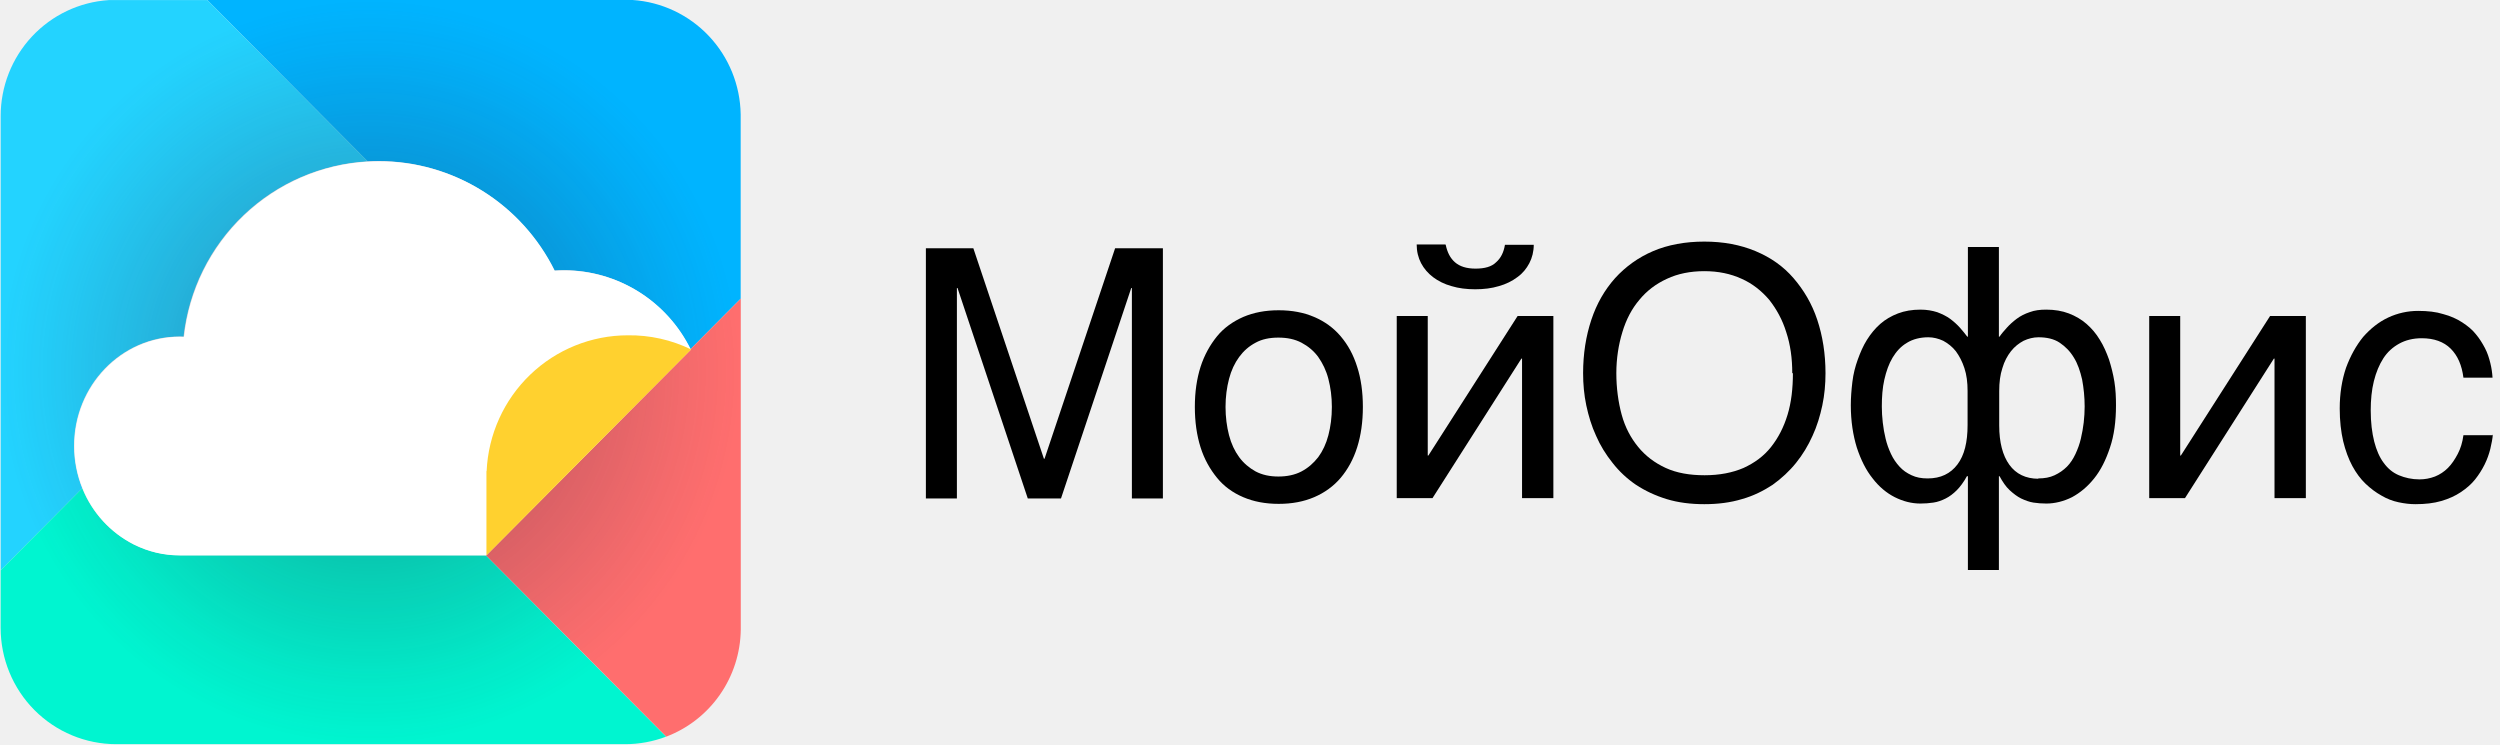
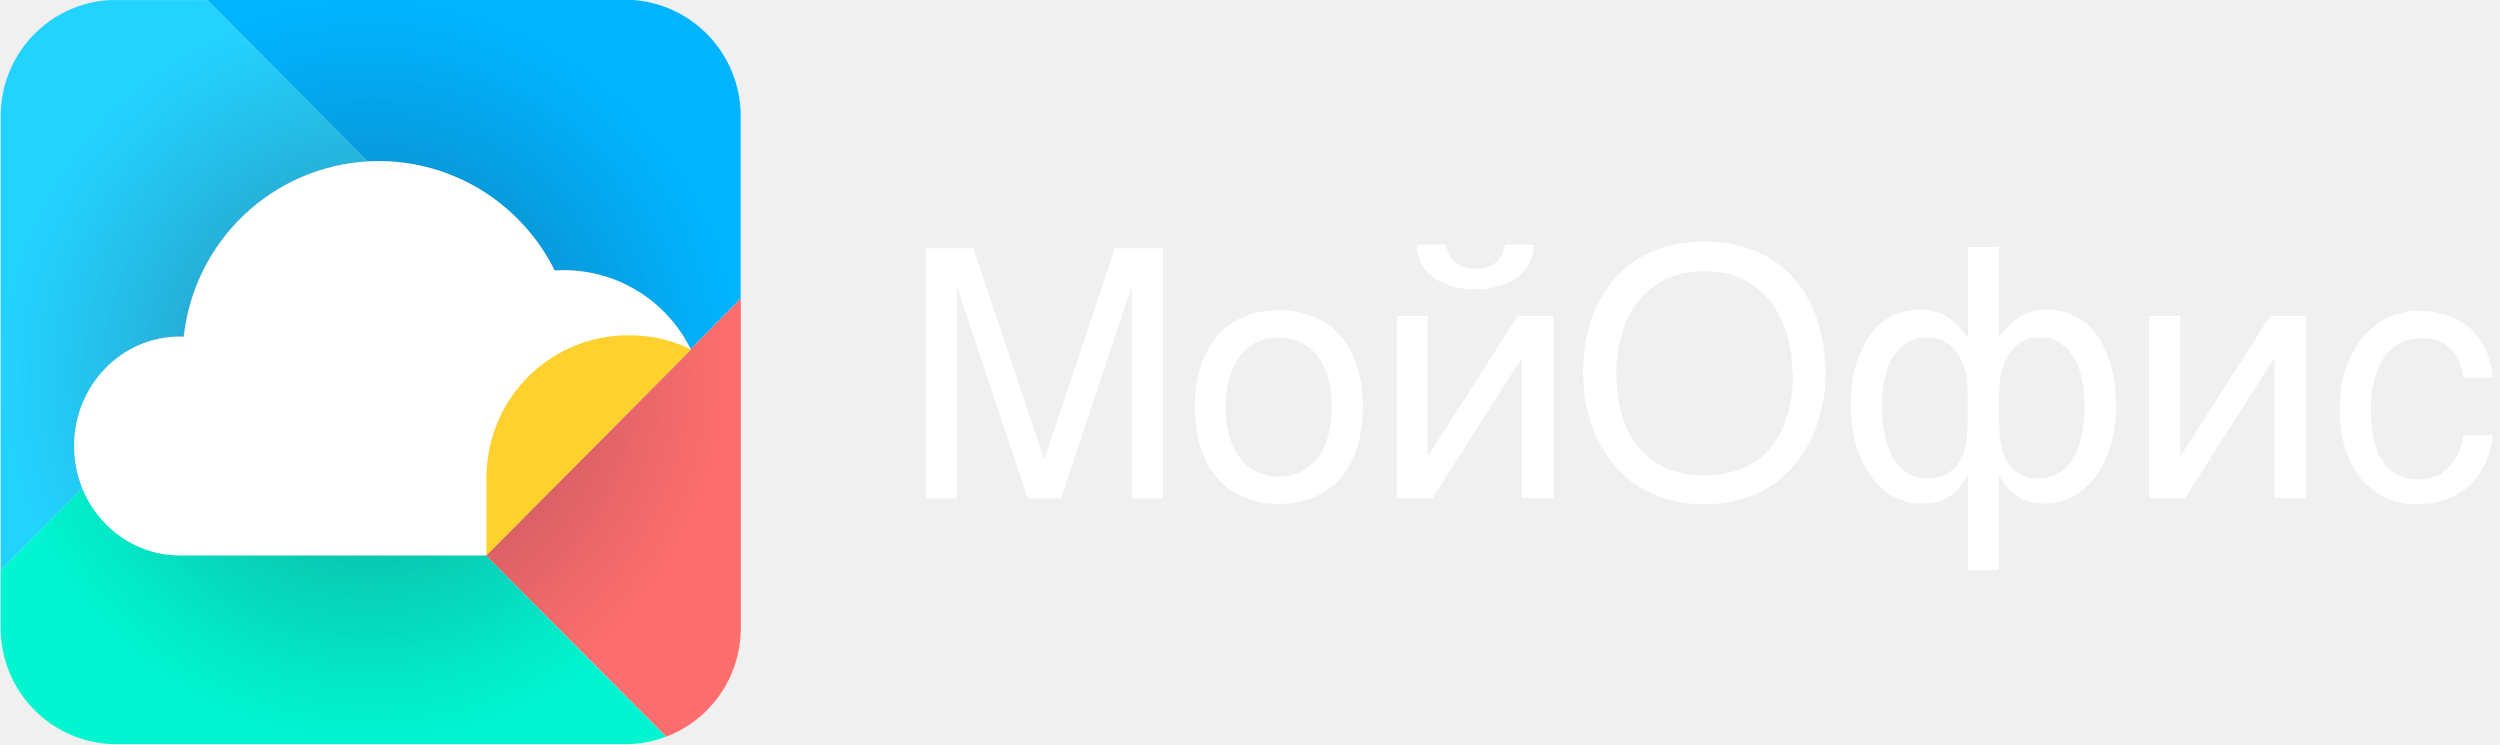
- <svg xmlns="http://www.w3.org/2000/svg" width="215" height="64" viewBox="0 0 215 64" fill="none">
+ <svg xmlns="http://www.w3.org/2000/svg" width="430" height="128" viewBox="0 0 215 64" fill="none">
  <g clip-path="url(#clip0_2296_27435)">
-     <path d="M79.599 21.352H83.708L89.776 39.45H89.831L95.899 21.352H100.009V42.867H97.342V24.769H97.287L91.246 42.867H88.389L82.347 24.769H82.293V42.867H79.626V21.352H79.599Z" fill="black" />
-     <path d="M117.207 34.994C117.207 36.279 117.044 37.427 116.717 38.466C116.391 39.504 115.901 40.379 115.302 41.09C114.703 41.801 113.914 42.375 113.016 42.758C112.118 43.141 111.111 43.332 109.968 43.332C108.825 43.332 107.818 43.141 106.921 42.758C106.022 42.375 105.26 41.828 104.662 41.09C104.063 40.352 103.573 39.504 103.247 38.466C102.92 37.427 102.757 36.279 102.757 34.994C102.757 33.709 102.92 32.588 103.247 31.549C103.573 30.537 104.063 29.663 104.662 28.924C105.26 28.186 106.05 27.64 106.921 27.257C107.818 26.874 108.825 26.683 109.968 26.683C111.111 26.683 112.118 26.874 113.016 27.257C113.914 27.64 114.676 28.186 115.302 28.924C115.928 29.663 116.391 30.51 116.717 31.549C117.044 32.56 117.207 33.709 117.207 34.994ZM114.54 34.994C114.54 34.119 114.431 33.326 114.241 32.588C114.05 31.85 113.751 31.248 113.37 30.701C112.989 30.182 112.499 29.772 111.928 29.471C111.356 29.171 110.703 29.034 109.941 29.034C109.179 29.034 108.526 29.171 107.982 29.471C107.41 29.772 106.948 30.182 106.567 30.701C106.186 31.221 105.886 31.85 105.696 32.588C105.505 33.326 105.396 34.119 105.396 34.994C105.396 35.868 105.505 36.689 105.696 37.427C105.886 38.165 106.186 38.794 106.567 39.313C106.948 39.833 107.438 40.243 107.982 40.543C108.553 40.844 109.206 40.981 109.941 40.981C110.676 40.981 111.356 40.844 111.928 40.543C112.499 40.243 112.962 39.833 113.37 39.313C113.751 38.794 114.05 38.165 114.241 37.427C114.431 36.689 114.54 35.896 114.54 34.994Z" fill="black" />
-     <path d="M120.119 27.175H122.786V39.176H122.84L130.515 27.175H133.59V42.84H130.896V30.838H130.841L123.194 42.84H120.119V27.175ZM124.337 21.078C124.473 21.707 124.718 22.199 125.126 22.554C125.535 22.91 126.106 23.101 126.895 23.101C127.685 23.101 128.283 22.937 128.664 22.554C129.072 22.199 129.317 21.707 129.426 21.051H131.903C131.903 21.625 131.766 22.172 131.522 22.637C131.277 23.101 130.95 23.511 130.487 23.839C130.052 24.168 129.508 24.441 128.909 24.605C128.283 24.796 127.603 24.878 126.868 24.878C126.133 24.878 125.453 24.796 124.827 24.605C124.228 24.441 123.684 24.168 123.249 23.839C122.813 23.511 122.46 23.101 122.215 22.637C121.97 22.172 121.834 21.625 121.834 21.023H124.31L124.337 21.078Z" fill="black" />
-     <path d="M156.993 32.096C156.993 33.025 156.911 33.955 156.721 34.857C156.53 35.759 156.258 36.661 155.877 37.481C155.496 38.329 155.034 39.094 154.462 39.805C153.891 40.516 153.21 41.145 152.448 41.692C151.659 42.211 150.788 42.648 149.808 42.922C148.829 43.222 147.74 43.359 146.57 43.359C145.4 43.359 144.311 43.222 143.332 42.922C142.352 42.621 141.481 42.211 140.692 41.692C139.93 41.172 139.25 40.543 138.678 39.805C138.107 39.094 137.617 38.302 137.263 37.481C136.882 36.661 136.61 35.759 136.42 34.857C136.229 33.955 136.147 33.025 136.147 32.096C136.147 30.428 136.392 28.897 136.855 27.503C137.318 26.108 137.998 24.933 138.896 23.922C139.794 22.937 140.883 22.144 142.162 21.598C143.441 21.051 144.937 20.777 146.57 20.777C148.203 20.777 149.672 21.051 150.979 21.598C152.285 22.144 153.373 22.91 154.244 23.922C155.115 24.933 155.823 26.108 156.285 27.503C156.748 28.897 156.993 30.428 156.993 32.096ZM154.135 32.096C154.135 30.811 153.972 29.635 153.618 28.569C153.292 27.503 152.775 26.573 152.149 25.78C151.496 25.015 150.707 24.386 149.781 23.976C148.829 23.539 147.767 23.32 146.57 23.32C145.373 23.32 144.284 23.539 143.359 23.976C142.407 24.413 141.617 25.015 140.991 25.78C140.338 26.546 139.849 27.476 139.522 28.569C139.195 29.635 139.005 30.838 139.005 32.096C139.005 33.353 139.168 34.584 139.467 35.677C139.767 36.771 140.257 37.673 140.883 38.438C141.508 39.204 142.298 39.805 143.25 40.243C144.203 40.68 145.318 40.871 146.597 40.871C147.876 40.871 148.992 40.653 149.945 40.243C150.897 39.805 151.686 39.231 152.312 38.438C152.938 37.645 153.401 36.743 153.727 35.677C154.054 34.611 154.19 33.408 154.19 32.096H154.135Z" fill="black" />
-     <path d="M169.212 40.953H169.156C168.885 41.446 168.585 41.856 168.286 42.156C167.987 42.457 167.66 42.703 167.334 42.867C167.007 43.031 166.654 43.168 166.273 43.222C165.919 43.277 165.538 43.305 165.157 43.305C164.395 43.305 163.66 43.113 162.953 42.758C162.245 42.402 161.592 41.856 161.048 41.145C160.476 40.434 160.041 39.559 159.687 38.493C159.36 37.427 159.17 36.224 159.17 34.857C159.17 34.173 159.224 33.517 159.306 32.834C159.388 32.15 159.551 31.521 159.769 30.92C159.986 30.319 160.231 29.745 160.558 29.225C160.884 28.706 161.265 28.241 161.701 27.858C162.136 27.476 162.653 27.175 163.225 26.956C163.796 26.737 164.449 26.628 165.157 26.628C165.701 26.628 166.164 26.71 166.599 26.847C167.035 27.011 167.416 27.202 167.715 27.421C168.041 27.667 168.314 27.913 168.558 28.186C168.804 28.46 168.995 28.706 169.185 28.952H169.239V21.242H171.905V28.952H171.961C172.123 28.706 172.342 28.46 172.586 28.186C172.831 27.913 173.104 27.667 173.429 27.421C173.756 27.175 174.137 26.983 174.546 26.847C174.981 26.683 175.443 26.628 175.987 26.628C176.695 26.628 177.349 26.737 177.92 26.956C178.492 27.175 179.009 27.476 179.444 27.858C179.879 28.241 180.26 28.678 180.587 29.225C180.914 29.745 181.158 30.319 181.375 30.92C181.566 31.521 181.729 32.15 181.839 32.834C181.947 33.517 181.975 34.173 181.975 34.857C181.975 36.224 181.812 37.454 181.458 38.493C181.104 39.559 180.669 40.434 180.096 41.145C179.525 41.856 178.9 42.375 178.192 42.758C177.484 43.113 176.722 43.305 175.987 43.305C175.606 43.305 175.225 43.277 174.872 43.222C174.518 43.168 174.164 43.031 173.811 42.867C173.484 42.703 173.158 42.457 172.831 42.156C172.504 41.856 172.232 41.446 171.961 40.953H171.905V49.018H169.239V40.953H169.212ZM169.212 33.627C169.212 32.889 169.13 32.232 168.939 31.658C168.749 31.084 168.504 30.619 168.205 30.209C167.905 29.826 167.524 29.526 167.116 29.307C166.708 29.116 166.273 29.006 165.837 29.006C165.13 29.006 164.504 29.171 164.014 29.471C163.497 29.772 163.089 30.209 162.762 30.756C162.435 31.303 162.218 31.932 162.055 32.642C161.891 33.353 161.837 34.146 161.837 34.966C161.837 35.404 161.864 35.868 161.918 36.333C161.973 36.825 162.055 37.29 162.163 37.727C162.272 38.192 162.435 38.63 162.626 39.04C162.817 39.45 163.061 39.805 163.361 40.133C163.66 40.461 163.987 40.68 164.395 40.871C164.803 41.063 165.239 41.145 165.783 41.145C166.898 41.145 167.742 40.735 168.341 39.942C168.939 39.149 169.212 38.028 169.212 36.552V33.599V33.627ZM175.279 41.145C175.824 41.145 176.287 41.063 176.695 40.871C177.103 40.68 177.457 40.434 177.757 40.133C178.055 39.833 178.301 39.45 178.492 39.04C178.682 38.63 178.846 38.192 178.953 37.727C179.063 37.263 179.144 36.798 179.2 36.333C179.253 35.868 179.28 35.404 179.28 34.966C179.28 34.146 179.199 33.381 179.063 32.642C178.9 31.932 178.682 31.276 178.355 30.756C178.028 30.209 177.62 29.799 177.13 29.471C176.641 29.143 176.014 29.006 175.308 29.006C174.872 29.006 174.437 29.116 174.029 29.307C173.621 29.526 173.267 29.799 172.94 30.209C172.64 30.592 172.369 31.084 172.205 31.658C172.015 32.232 171.932 32.889 171.932 33.627V36.579C171.932 38.056 172.232 39.176 172.804 39.969C173.375 40.762 174.219 41.172 175.308 41.172L175.279 41.145Z" fill="black" />
-     <path d="M184.832 27.175H187.498V39.176H187.554L195.227 27.175H198.303V42.84H195.608V30.838H195.554L187.908 42.84H184.832V27.175Z" fill="black" />
-     <path d="M214.387 37.345C214.358 37.727 214.277 38.138 214.168 38.602C214.06 39.04 213.896 39.504 213.679 39.942C213.462 40.379 213.189 40.817 212.862 41.227C212.536 41.637 212.127 41.992 211.638 42.32C211.148 42.648 210.603 42.895 209.951 43.086C209.297 43.277 208.562 43.359 207.72 43.359C207.256 43.359 206.794 43.305 206.277 43.195C205.76 43.086 205.269 42.895 204.807 42.621C204.317 42.348 203.882 42.02 203.447 41.61C203.011 41.2 202.63 40.68 202.303 40.079C201.978 39.477 201.705 38.739 201.514 37.946C201.324 37.126 201.216 36.197 201.216 35.13C201.216 33.845 201.406 32.67 201.758 31.631C202.141 30.592 202.63 29.717 203.228 28.979C203.855 28.268 204.563 27.694 205.379 27.311C206.194 26.929 207.066 26.737 207.964 26.737C208.78 26.737 209.514 26.819 210.114 27.011C210.74 27.175 211.284 27.421 211.746 27.721C212.209 28.022 212.617 28.35 212.917 28.733C213.242 29.116 213.489 29.526 213.706 29.936C213.923 30.346 214.06 30.784 214.168 31.221C214.277 31.658 214.331 32.068 214.358 32.478H211.855C211.719 31.412 211.365 30.592 210.767 29.991C210.168 29.389 209.324 29.088 208.264 29.088C207.529 29.088 206.875 29.252 206.331 29.553C205.786 29.854 205.325 30.264 204.971 30.811C204.617 31.358 204.344 32.014 204.153 32.779C203.963 33.545 203.882 34.392 203.882 35.294C203.882 36.333 203.992 37.208 204.182 37.974C204.372 38.712 204.644 39.34 204.998 39.805C205.352 40.297 205.786 40.653 206.304 40.871C206.821 41.09 207.42 41.227 208.074 41.227C208.535 41.227 208.97 41.145 209.407 40.981C209.814 40.817 210.195 40.571 210.522 40.243C210.849 39.915 211.121 39.504 211.365 39.04C211.611 38.575 211.775 38.028 211.855 37.427H214.358L214.387 37.345Z" fill="black" />
+     <path d="M79.599 21.352H83.708L89.776 39.45H89.831L95.899 21.352H100.009V42.867H97.342V24.769H97.287L91.246 42.867H88.389L82.347 24.769H82.293V42.867H79.626V21.352H79.599Z" fill="white" />
+     <path d="M117.207 34.994C117.207 36.279 117.044 37.427 116.717 38.466C116.391 39.504 115.901 40.379 115.302 41.09C114.703 41.801 113.914 42.375 113.016 42.758C112.118 43.141 111.111 43.332 109.968 43.332C108.825 43.332 107.818 43.141 106.921 42.758C106.022 42.375 105.26 41.828 104.662 41.09C104.063 40.352 103.573 39.504 103.247 38.466C102.92 37.427 102.757 36.279 102.757 34.994C102.757 33.709 102.92 32.588 103.247 31.549C103.573 30.537 104.063 29.663 104.662 28.924C105.26 28.186 106.05 27.64 106.921 27.257C107.818 26.874 108.825 26.683 109.968 26.683C111.111 26.683 112.118 26.874 113.016 27.257C113.914 27.64 114.676 28.186 115.302 28.924C115.928 29.663 116.391 30.51 116.717 31.549C117.044 32.56 117.207 33.709 117.207 34.994ZM114.54 34.994C114.54 34.119 114.431 33.326 114.241 32.588C114.05 31.85 113.751 31.248 113.37 30.701C112.989 30.182 112.499 29.772 111.928 29.471C111.356 29.171 110.703 29.034 109.941 29.034C109.179 29.034 108.526 29.171 107.982 29.471C107.41 29.772 106.948 30.182 106.567 30.701C106.186 31.221 105.886 31.85 105.696 32.588C105.505 33.326 105.396 34.119 105.396 34.994C105.396 35.868 105.505 36.689 105.696 37.427C105.886 38.165 106.186 38.794 106.567 39.313C106.948 39.833 107.438 40.243 107.982 40.543C108.553 40.844 109.206 40.981 109.941 40.981C110.676 40.981 111.356 40.844 111.928 40.543C112.499 40.243 112.962 39.833 113.37 39.313C113.751 38.794 114.05 38.165 114.241 37.427C114.431 36.689 114.54 35.896 114.54 34.994Z" fill="white" />
+     <path d="M120.119 27.175H122.786V39.176H122.84L130.515 27.175H133.59V42.84H130.896V30.838H130.841L123.194 42.84H120.119V27.175ZM124.337 21.078C124.473 21.707 124.718 22.199 125.126 22.554C125.535 22.91 126.106 23.101 126.895 23.101C127.685 23.101 128.283 22.937 128.664 22.554C129.072 22.199 129.317 21.707 129.426 21.051H131.903C131.903 21.625 131.766 22.172 131.522 22.637C131.277 23.101 130.95 23.511 130.487 23.839C130.052 24.168 129.508 24.441 128.909 24.605C128.283 24.796 127.603 24.878 126.868 24.878C126.133 24.878 125.453 24.796 124.827 24.605C124.228 24.441 123.684 24.168 123.249 23.839C122.813 23.511 122.46 23.101 122.215 22.637C121.97 22.172 121.834 21.625 121.834 21.023H124.31L124.337 21.078Z" fill="white" />
+     <path d="M156.993 32.096C156.993 33.025 156.911 33.955 156.721 34.857C156.53 35.759 156.258 36.661 155.877 37.481C155.496 38.329 155.034 39.094 154.462 39.805C153.891 40.516 153.21 41.145 152.448 41.692C151.659 42.211 150.788 42.648 149.808 42.922C148.829 43.222 147.74 43.359 146.57 43.359C145.4 43.359 144.311 43.222 143.332 42.922C142.352 42.621 141.481 42.211 140.692 41.692C139.93 41.172 139.25 40.543 138.678 39.805C138.107 39.094 137.617 38.302 137.263 37.481C136.882 36.661 136.61 35.759 136.42 34.857C136.229 33.955 136.147 33.025 136.147 32.096C136.147 30.428 136.392 28.897 136.855 27.503C137.318 26.108 137.998 24.933 138.896 23.922C139.794 22.937 140.883 22.144 142.162 21.598C143.441 21.051 144.937 20.777 146.57 20.777C148.203 20.777 149.672 21.051 150.979 21.598C152.285 22.144 153.373 22.91 154.244 23.922C155.115 24.933 155.823 26.108 156.285 27.503C156.748 28.897 156.993 30.428 156.993 32.096ZM154.135 32.096C154.135 30.811 153.972 29.635 153.618 28.569C153.292 27.503 152.775 26.573 152.149 25.78C151.496 25.015 150.707 24.386 149.781 23.976C148.829 23.539 147.767 23.32 146.57 23.32C145.373 23.32 144.284 23.539 143.359 23.976C142.407 24.413 141.617 25.015 140.991 25.78C140.338 26.546 139.849 27.476 139.522 28.569C139.195 29.635 139.005 30.838 139.005 32.096C139.005 33.353 139.168 34.584 139.467 35.677C139.767 36.771 140.257 37.673 140.883 38.438C141.508 39.204 142.298 39.805 143.25 40.243C144.203 40.68 145.318 40.871 146.597 40.871C147.876 40.871 148.992 40.653 149.945 40.243C150.897 39.805 151.686 39.231 152.312 38.438C152.938 37.645 153.401 36.743 153.727 35.677C154.054 34.611 154.19 33.408 154.19 32.096H154.135Z" fill="white" />
+     <path d="M169.212 40.953H169.156C168.885 41.446 168.585 41.856 168.286 42.156C167.987 42.457 167.66 42.703 167.334 42.867C167.007 43.031 166.654 43.168 166.273 43.222C165.919 43.277 165.538 43.305 165.157 43.305C164.395 43.305 163.66 43.113 162.953 42.758C162.245 42.402 161.592 41.856 161.048 41.145C160.476 40.434 160.041 39.559 159.687 38.493C159.36 37.427 159.17 36.224 159.17 34.857C159.17 34.173 159.224 33.517 159.306 32.834C159.388 32.15 159.551 31.521 159.769 30.92C159.986 30.319 160.231 29.745 160.558 29.225C160.884 28.706 161.265 28.241 161.701 27.858C162.136 27.476 162.653 27.175 163.225 26.956C163.796 26.737 164.449 26.628 165.157 26.628C165.701 26.628 166.164 26.71 166.599 26.847C167.035 27.011 167.416 27.202 167.715 27.421C168.041 27.667 168.314 27.913 168.558 28.186C168.804 28.46 168.995 28.706 169.185 28.952H169.239V21.242H171.905V28.952H171.961C172.123 28.706 172.342 28.46 172.586 28.186C172.831 27.913 173.104 27.667 173.429 27.421C173.756 27.175 174.137 26.983 174.546 26.847C174.981 26.683 175.443 26.628 175.987 26.628C176.695 26.628 177.349 26.737 177.92 26.956C178.492 27.175 179.009 27.476 179.444 27.858C179.879 28.241 180.26 28.678 180.587 29.225C180.914 29.745 181.158 30.319 181.375 30.92C181.566 31.521 181.729 32.15 181.839 32.834C181.947 33.517 181.975 34.173 181.975 34.857C181.975 36.224 181.812 37.454 181.458 38.493C181.104 39.559 180.669 40.434 180.096 41.145C179.525 41.856 178.9 42.375 178.192 42.758C177.484 43.113 176.722 43.305 175.987 43.305C175.606 43.305 175.225 43.277 174.872 43.222C174.518 43.168 174.164 43.031 173.811 42.867C173.484 42.703 173.158 42.457 172.831 42.156C172.504 41.856 172.232 41.446 171.961 40.953H171.905V49.018H169.239V40.953H169.212ZM169.212 33.627C169.212 32.889 169.13 32.232 168.939 31.658C168.749 31.084 168.504 30.619 168.205 30.209C167.905 29.826 167.524 29.526 167.116 29.307C166.708 29.116 166.273 29.006 165.837 29.006C165.13 29.006 164.504 29.171 164.014 29.471C163.497 29.772 163.089 30.209 162.762 30.756C162.435 31.303 162.218 31.932 162.055 32.642C161.891 33.353 161.837 34.146 161.837 34.966C161.837 35.404 161.864 35.868 161.918 36.333C161.973 36.825 162.055 37.29 162.163 37.727C162.272 38.192 162.435 38.63 162.626 39.04C162.817 39.45 163.061 39.805 163.361 40.133C163.66 40.461 163.987 40.68 164.395 40.871C164.803 41.063 165.239 41.145 165.783 41.145C166.898 41.145 167.742 40.735 168.341 39.942C168.939 39.149 169.212 38.028 169.212 36.552V33.599V33.627ZM175.279 41.145C175.824 41.145 176.287 41.063 176.695 40.871C177.103 40.68 177.457 40.434 177.757 40.133C178.055 39.833 178.301 39.45 178.492 39.04C178.682 38.63 178.846 38.192 178.953 37.727C179.063 37.263 179.144 36.798 179.2 36.333C179.253 35.868 179.28 35.404 179.28 34.966C179.28 34.146 179.199 33.381 179.063 32.642C178.9 31.932 178.682 31.276 178.355 30.756C178.028 30.209 177.62 29.799 177.13 29.471C176.641 29.143 176.014 29.006 175.308 29.006C174.872 29.006 174.437 29.116 174.029 29.307C173.621 29.526 173.267 29.799 172.94 30.209C172.64 30.592 172.369 31.084 172.205 31.658C172.015 32.232 171.932 32.889 171.932 33.627V36.579C171.932 38.056 172.232 39.176 172.804 39.969C173.375 40.762 174.219 41.172 175.308 41.172L175.279 41.145Z" fill="white" />
+     <path d="M184.832 27.175H187.498V39.176H187.554L195.227 27.175H198.303V42.84H195.608V30.838H195.554L187.908 42.84H184.832V27.175Z" fill="white" />
+     <path d="M214.387 37.345C214.358 37.727 214.277 38.138 214.168 38.602C214.06 39.04 213.896 39.504 213.679 39.942C213.462 40.379 213.189 40.817 212.862 41.227C212.536 41.637 212.127 41.992 211.638 42.32C211.148 42.648 210.603 42.895 209.951 43.086C209.297 43.277 208.562 43.359 207.72 43.359C207.256 43.359 206.794 43.305 206.277 43.195C205.76 43.086 205.269 42.895 204.807 42.621C204.317 42.348 203.882 42.02 203.447 41.61C203.011 41.2 202.63 40.68 202.303 40.079C201.978 39.477 201.705 38.739 201.514 37.946C201.324 37.126 201.216 36.197 201.216 35.13C201.216 33.845 201.406 32.67 201.758 31.631C202.141 30.592 202.63 29.717 203.228 28.979C203.855 28.268 204.563 27.694 205.379 27.311C206.194 26.929 207.066 26.737 207.964 26.737C208.78 26.737 209.514 26.819 210.114 27.011C210.74 27.175 211.284 27.421 211.746 27.721C212.209 28.022 212.617 28.35 212.917 28.733C213.242 29.116 213.489 29.526 213.706 29.936C213.923 30.346 214.06 30.784 214.168 31.221C214.277 31.658 214.331 32.068 214.358 32.478H211.855C211.719 31.412 211.365 30.592 210.767 29.991C210.168 29.389 209.324 29.088 208.264 29.088C207.529 29.088 206.875 29.252 206.331 29.553C205.786 29.854 205.325 30.264 204.971 30.811C204.617 31.358 204.344 32.014 204.153 32.779C203.963 33.545 203.882 34.392 203.882 35.294C203.882 36.333 203.992 37.208 204.182 37.974C204.372 38.712 204.644 39.34 204.998 39.805C205.352 40.297 205.786 40.653 206.304 40.871C206.821 41.09 207.42 41.227 208.074 41.227C208.535 41.227 208.97 41.145 209.407 40.981C209.814 40.817 210.195 40.571 210.522 40.243C210.849 39.915 211.121 39.504 211.365 39.04C211.611 38.575 211.775 38.028 211.855 37.427H214.358L214.387 37.345Z" fill="white" />
    <path d="M54.411 0H17.822L31.612 13.877C31.922 13.859 32.234 13.85 32.548 13.85C35.689 13.848 38.768 14.729 41.438 16.391C44.109 18.054 46.265 20.433 47.664 23.262C47.933 23.244 48.206 23.234 48.48 23.234C50.746 23.235 52.966 23.872 54.89 25.075C56.814 26.278 58.366 27.998 59.369 30.041L63.698 25.687V9.826C63.657 7.316 62.679 4.912 60.959 3.093C59.239 1.273 56.902 0.169 54.411 0Z" fill="#00B4FF" />
    <path d="M59.376 30.041L41.776 47.747L57.293 63.353C59.158 62.645 60.767 61.388 61.911 59.746C63.055 58.104 63.681 56.153 63.707 54.148V25.681L59.376 30.041Z" fill="#FF6E6E" />
    <path d="M7.071 41.992C6.602 40.834 6.362 39.596 6.364 38.346C6.364 33.151 10.425 28.94 15.435 28.94C15.552 28.94 15.667 28.94 15.783 28.948C16.222 24.957 18.055 21.252 20.955 18.493C23.855 15.733 27.635 14.098 31.621 13.878L17.832 0.008H9.358C6.837 0.17 4.472 1.291 2.745 3.144C1.017 4.997 0.056 7.443 0.058 9.983V49.047L7.071 41.992Z" fill="#23D3FF" />
    <path d="M41.762 47.747H15.432C14.063 47.748 12.712 47.429 11.487 46.813C9.482 45.797 7.912 44.083 7.068 41.99L0.055 49.047V54C0.055 56.651 1.102 59.195 2.966 61.07C3.89 61.998 4.986 62.735 6.192 63.237C7.398 63.74 8.69 63.998 9.996 63.998H53.765C54.966 63.998 56.157 63.779 57.282 63.353L41.762 47.747Z" fill="#00F5D0" />
    <path d="M63.657 9.826C63.615 7.313 62.636 4.908 60.913 3.088C59.19 1.268 56.85 0.166 54.357 0H9.3C6.78 0.164 4.417 1.286 2.69 3.138C0.962 4.991 0.001 7.435 0 9.975V54.001C0 56.653 1.047 59.196 2.912 61.071C4.776 62.947 7.305 64 9.941 64H53.715C54.916 63.999 56.108 63.781 57.232 63.355H57.243C59.108 62.647 60.717 61.389 61.861 59.747C63.006 58.105 63.631 56.155 63.657 54.15V26.01V9.826Z" fill="url(#paint0_radial_2296_27435)" />
    <path d="M59.416 30.061C58.413 28.018 56.861 26.297 54.937 25.095C53.013 23.892 50.793 23.254 48.527 23.253C48.253 23.253 47.982 23.263 47.712 23.281C46.313 20.453 44.157 18.073 41.486 16.411C38.815 14.748 35.736 13.868 32.595 13.869C32.275 13.869 31.97 13.879 31.659 13.897C27.672 14.117 23.893 15.752 20.993 18.512C18.093 21.271 16.26 24.976 15.82 28.967C15.705 28.967 15.589 28.959 15.472 28.959C10.463 28.959 6.401 33.17 6.401 38.365C6.399 39.615 6.64 40.853 7.109 42.011C7.952 44.104 9.522 45.818 11.528 46.834C12.752 47.45 14.103 47.77 15.472 47.768H41.817L59.418 30.062L59.416 30.061Z" fill="white" />
    <path fill-rule="evenodd" clip-rule="evenodd" d="M53.99 28.837C55.876 28.809 57.743 29.226 59.441 30.054L41.834 47.76V40.514H41.85C41.991 37.371 43.331 34.403 45.592 32.228C47.853 30.053 50.861 28.838 53.99 28.837Z" fill="#FFD12F" />
  </g>
  <defs>
    <radialGradient id="paint0_radial_2296_27435" cx="0" cy="0" r="1" gradientUnits="userSpaceOnUse" gradientTransform="translate(31.8283 32.0008) scale(31.8219 32.0056)">
      <stop stop-color="#261C38" stop-opacity="0.6" />
      <stop offset="0.28" stop-color="#261C38" stop-opacity="0.3" />
      <stop offset="0.86" stop-color="#302640" stop-opacity="0.05" />
      <stop offset="1" stop-color="#302640" stop-opacity="0" />
    </radialGradient>
    <clipPath id="clip0_2296_27435">
      <rect width="214.545" height="64" fill="white" />
    </clipPath>
  </defs>
</svg>
